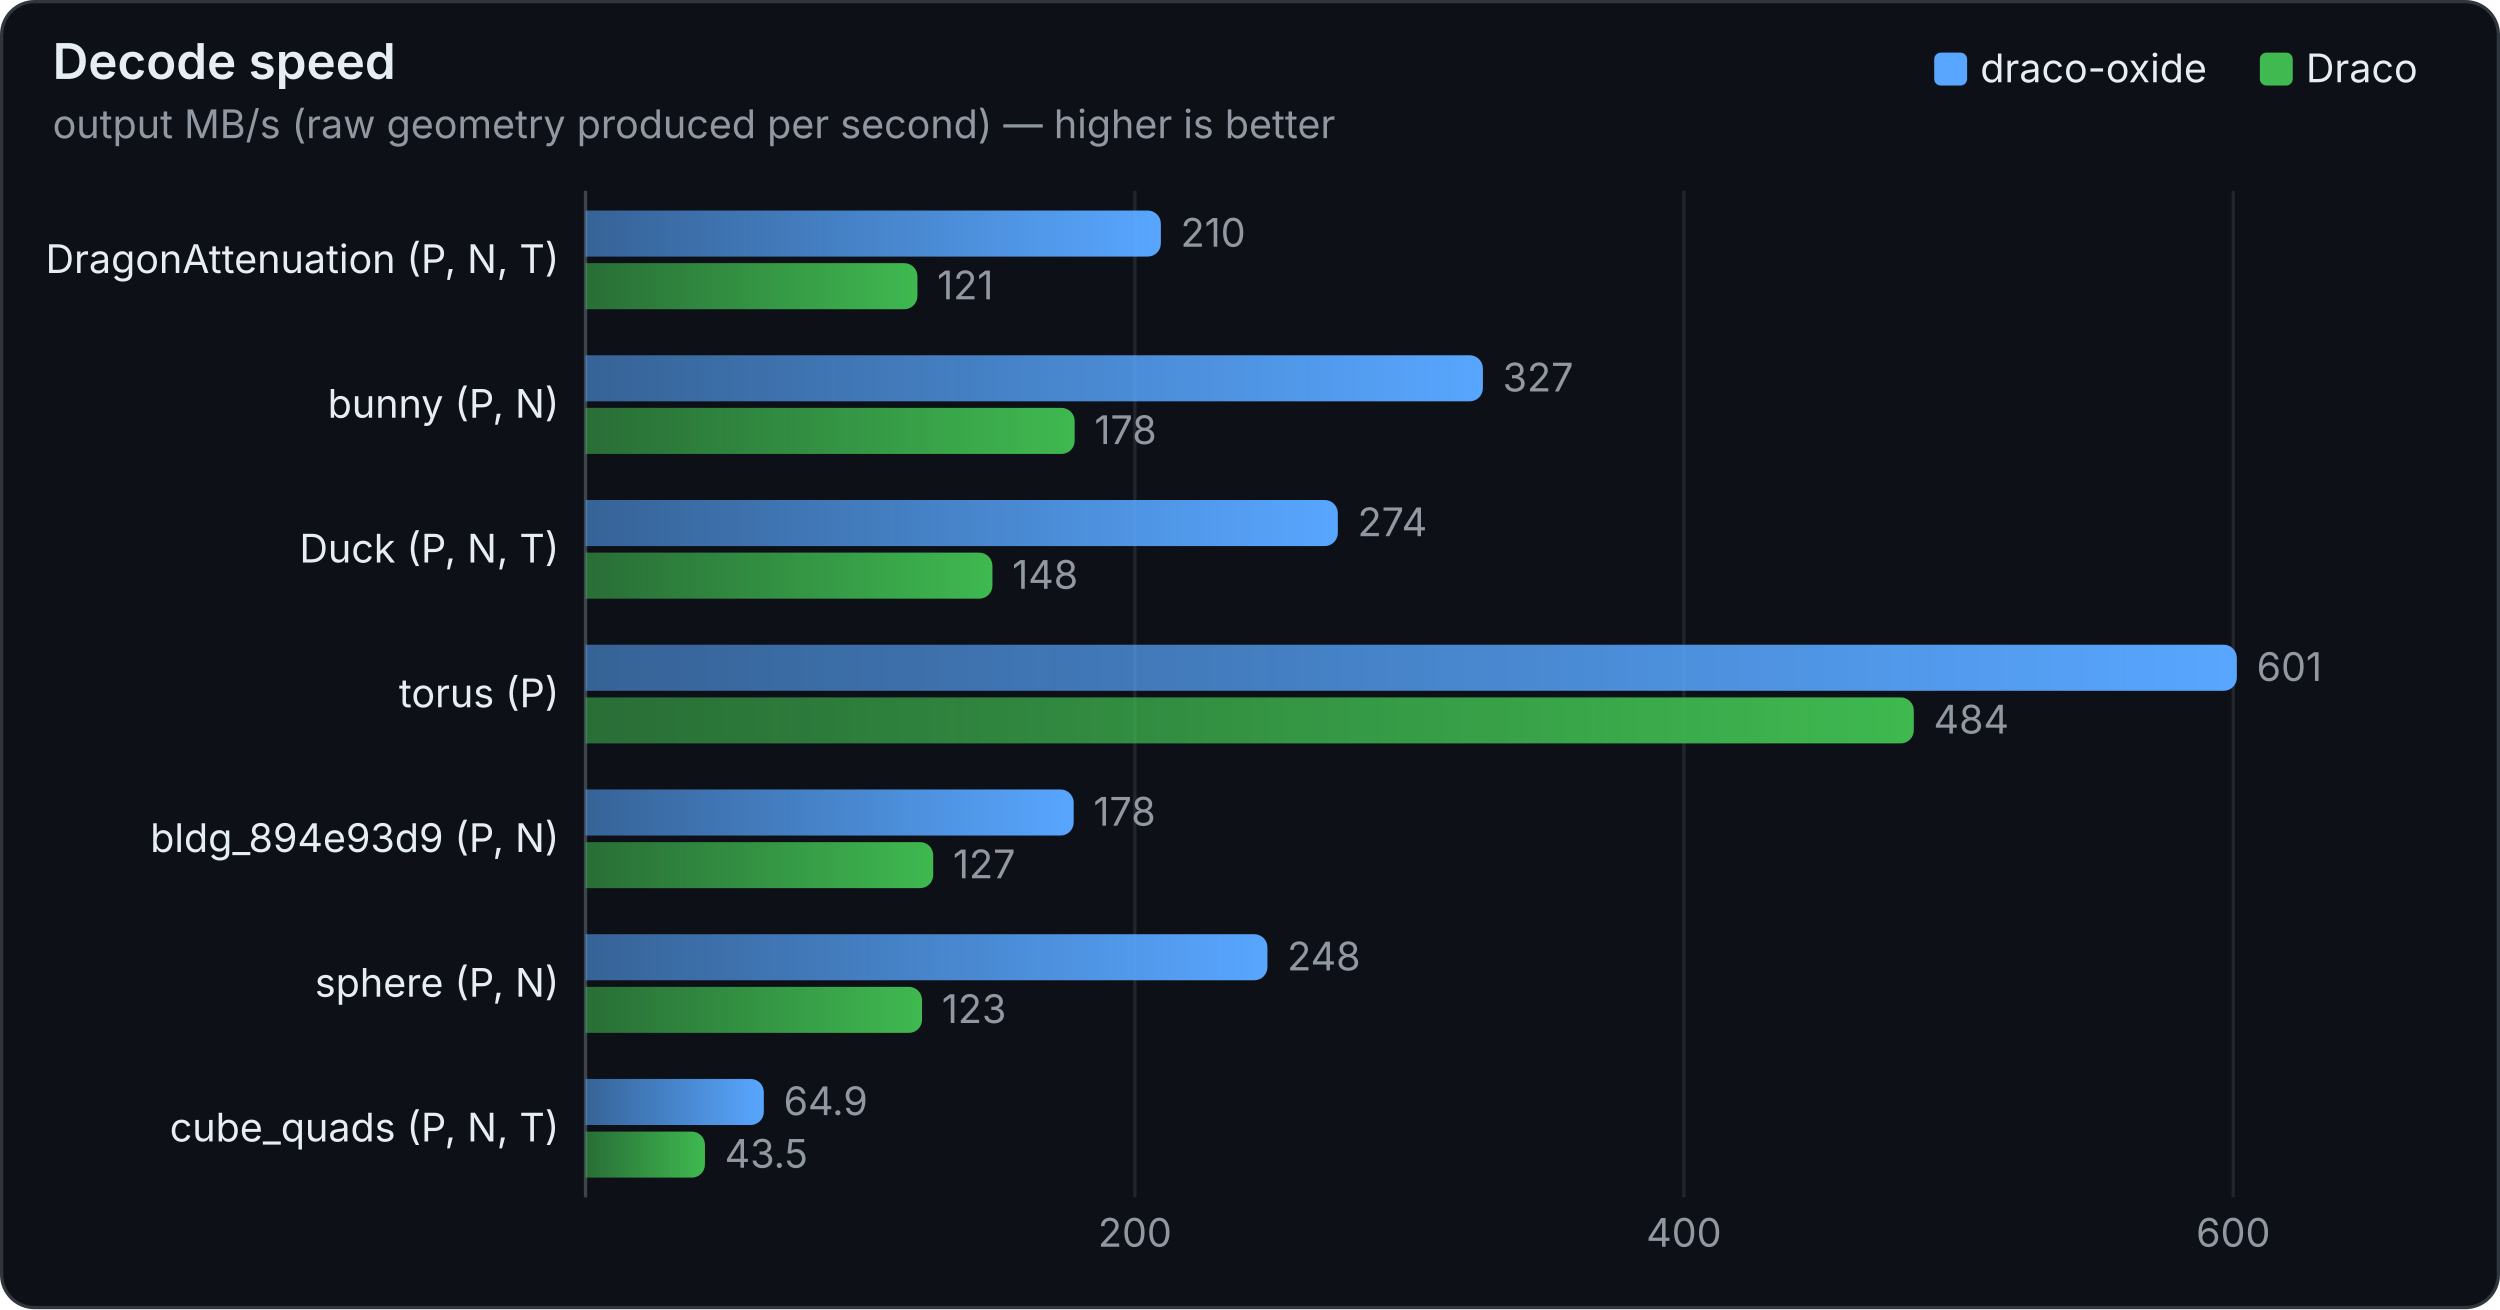
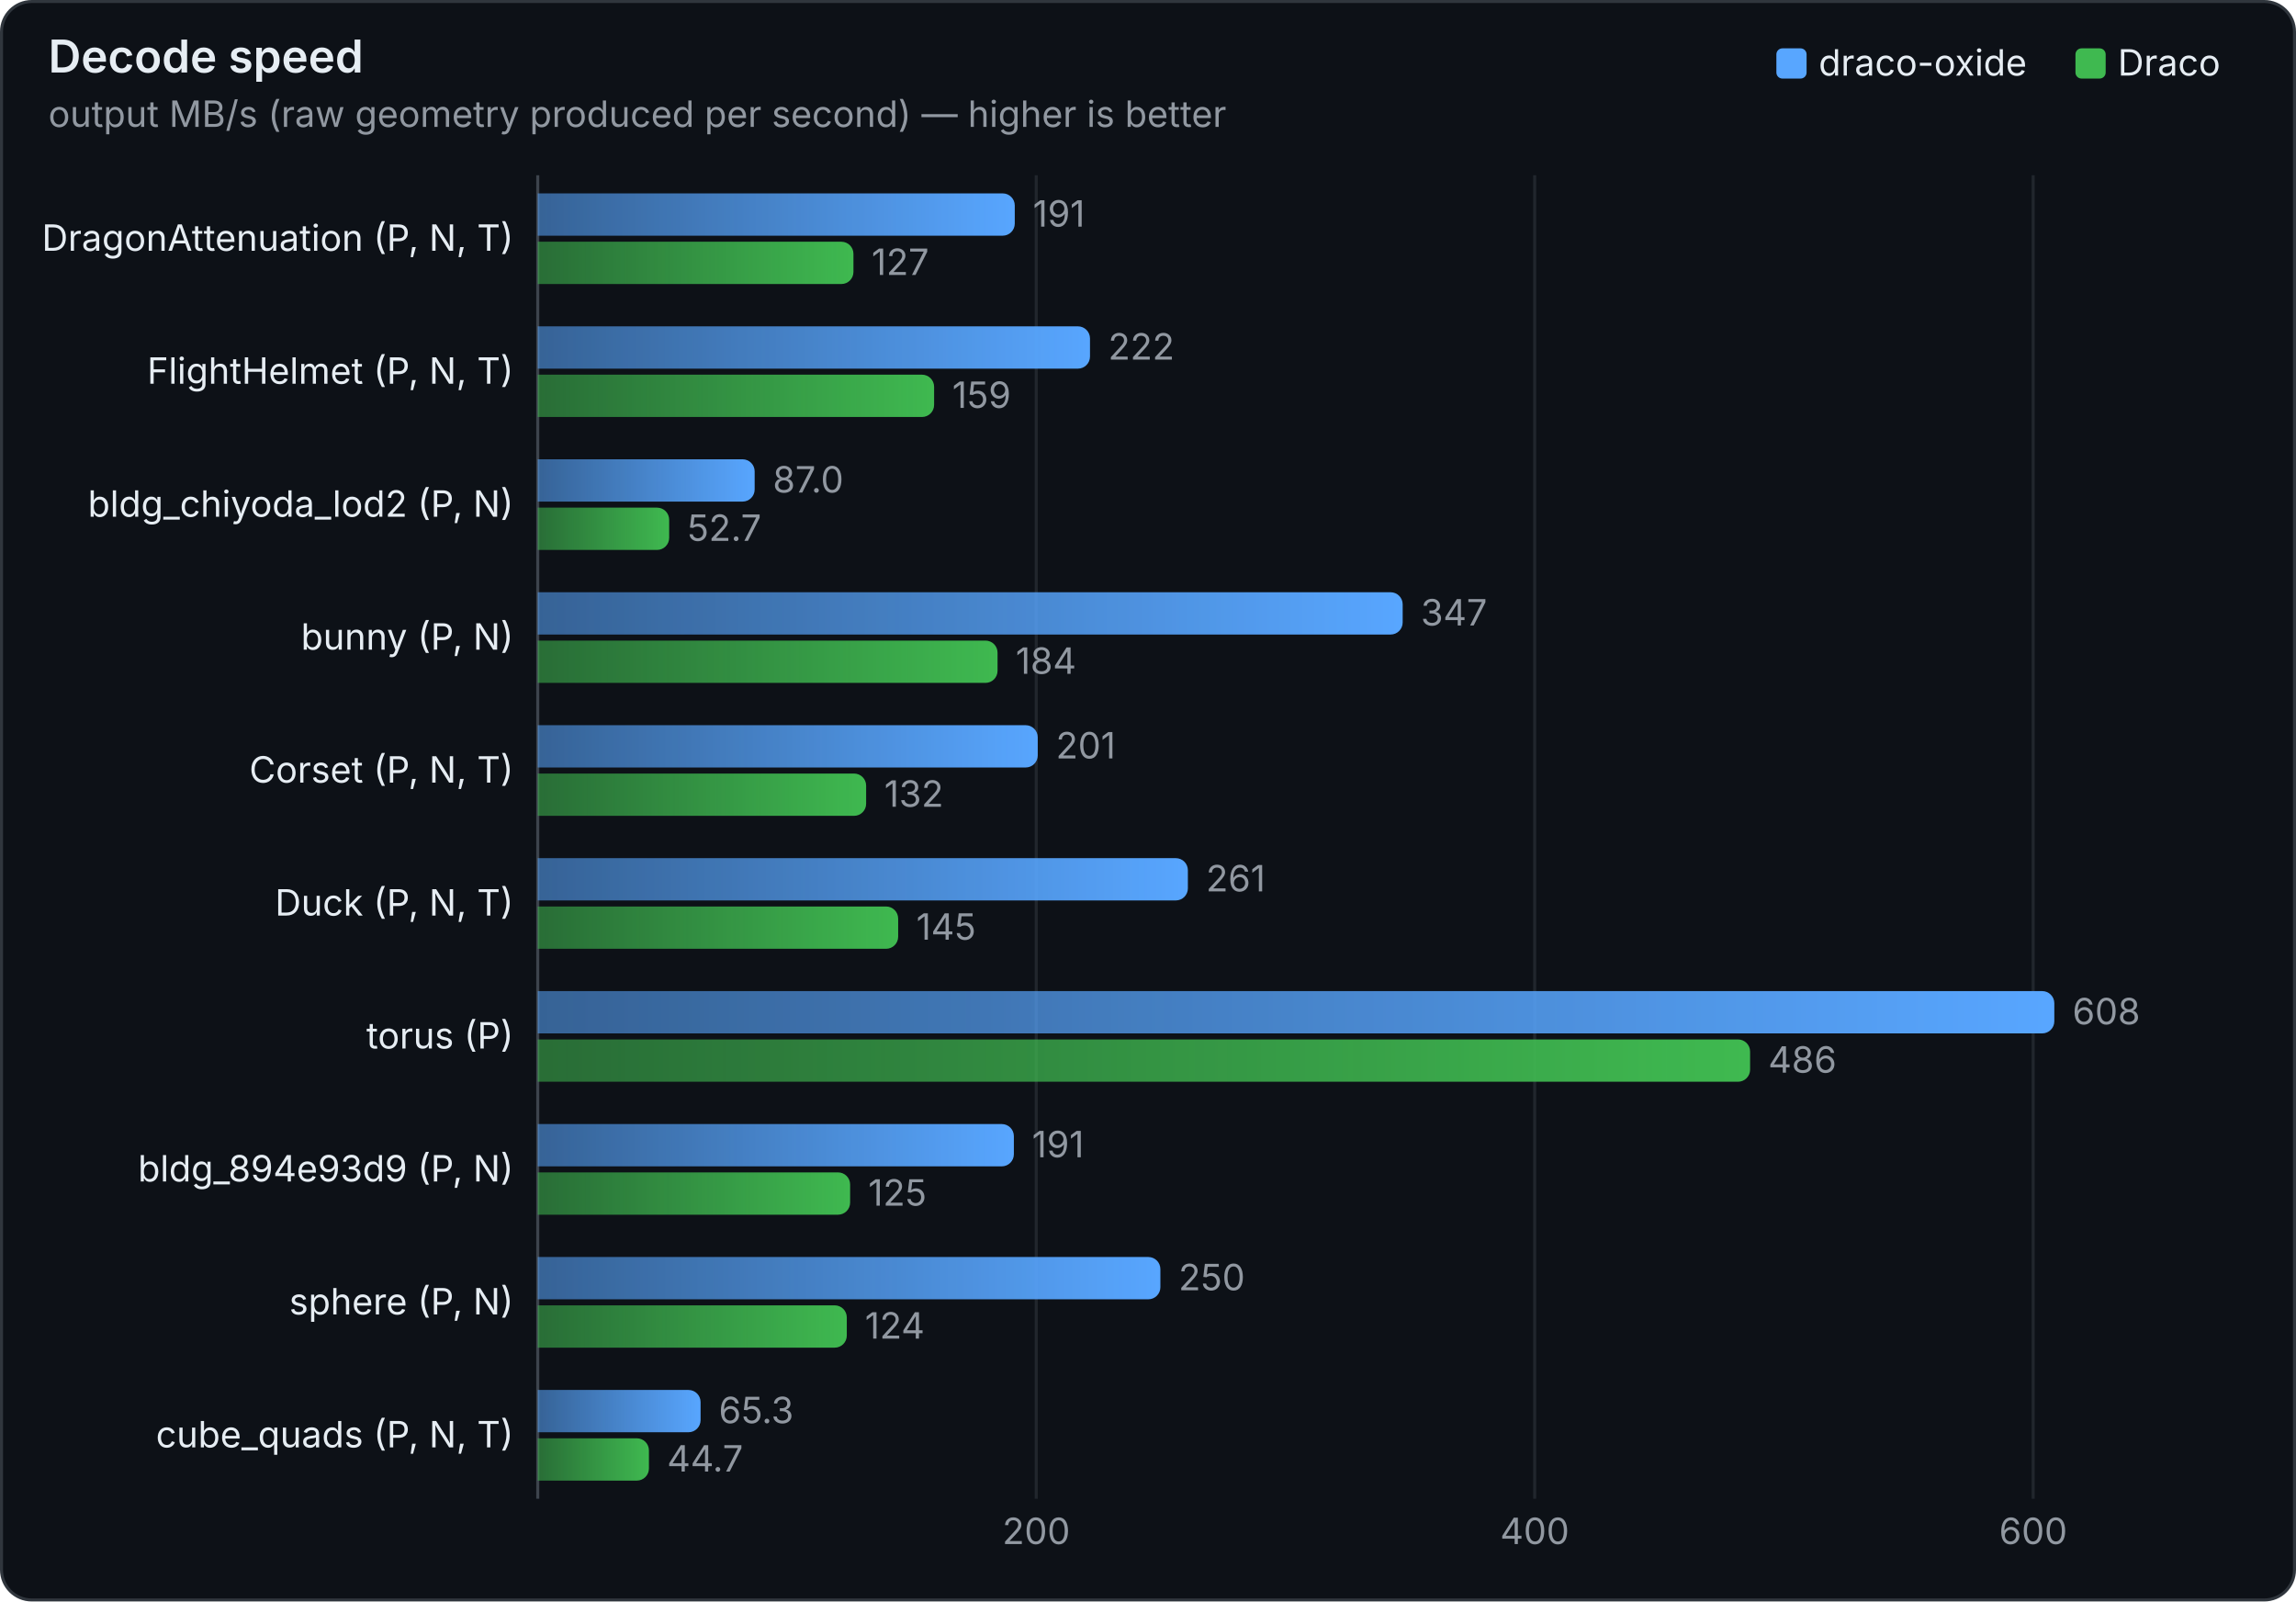
- <svg xmlns="http://www.w3.org/2000/svg" width="760" height="398" viewBox="0 0 760 398" font-family="system-ui, -apple-system, 'Segoe UI', sans-serif" font-size="12">
+ <svg xmlns="http://www.w3.org/2000/svg" width="760" height="530" viewBox="0 0 760 530" font-family="system-ui, -apple-system, 'Segoe UI', sans-serif" font-size="12">
  <defs>
    <linearGradient id="bar0" x1="0" y1="0" x2="1" y2="0">
      <stop offset="0" stop-color="#58a6ff" stop-opacity="0.55" />
      <stop offset="1" stop-color="#58a6ff" />
    </linearGradient>
    <linearGradient id="bar1" x1="0" y1="0" x2="1" y2="0">
      <stop offset="0" stop-color="#3fb950" stop-opacity="0.55" />
      <stop offset="1" stop-color="#3fb950" />
    </linearGradient>
  </defs>
-   <rect x="0.5" y="0.5" width="759" height="397" rx="10" fill="#0d1117" stroke="#30363d" />
+   <rect x="0.5" y="0.5" width="759" height="529" rx="10" fill="#0d1117" stroke="#30363d" />
  <text x="16" y="24" font-size="15" font-weight="600" fill="#e6edf3">Decode speed</text>
  <text x="16" y="42" fill="#9198a1">output MB/s (raw geometry produced per second) — higher is better</text>
  <rect x="588.0" y="16" width="10" height="10" rx="2" fill="#58a6ff" />
  <text x="602.0" y="25" fill="#e6edf3">draco-oxide</text>
  <rect x="687.0" y="16" width="10" height="10" rx="2" fill="#3fb950" />
  <text x="701.0" y="25" fill="#e6edf3">Draco</text>
-   <line x1="345.0" y1="58.0" x2="345.0" y2="364.0" stroke="#21262d" stroke-width="1" />
-   <text x="345.0" y="379.0" text-anchor="middle" fill="#9198a1">200</text>
-   <line x1="511.9" y1="58.0" x2="511.9" y2="364.0" stroke="#21262d" stroke-width="1" />
-   <text x="511.9" y="379.0" text-anchor="middle" fill="#9198a1">400</text>
-   <line x1="678.9" y1="58.0" x2="678.9" y2="364.0" stroke="#21262d" stroke-width="1" />
-   <text x="678.9" y="379.0" text-anchor="middle" fill="#9198a1">600</text>
-   <line x1="178" y1="58.0" x2="178" y2="364.0" stroke="#3d444d" stroke-width="1" />
+   <line x1="343.0" y1="58.0" x2="343.0" y2="496.0" stroke="#21262d" stroke-width="1" />
+   <text x="343.0" y="511.0" text-anchor="middle" fill="#9198a1">200</text>
+   <line x1="508.0" y1="58.0" x2="508.0" y2="496.0" stroke="#21262d" stroke-width="1" />
+   <text x="508.0" y="511.0" text-anchor="middle" fill="#9198a1">400</text>
+   <line x1="673.0" y1="58.0" x2="673.0" y2="496.0" stroke="#21262d" stroke-width="1" />
+   <text x="673.0" y="511.0" text-anchor="middle" fill="#9198a1">600</text>
+   <line x1="178" y1="58.0" x2="178" y2="496.0" stroke="#3d444d" stroke-width="1" />
  <text x="170.0" y="83.0" text-anchor="end" fill="#e6edf3">DragonAttenuation (P, N, T)</text>
-   <path d="M178.0 64.0 h170.9 a4.0 4.0 0 0 1 4.0 4.0 v6.0 a4.0 4.0 0 0 1 -4.0 4.0 h-170.9 Z" fill="url(#bar0)" />
-   <text x="358.9" y="75.0" fill="#9198a1">210</text>
-   <path d="M178.0 80.0 h96.9 a4.0 4.0 0 0 1 4.0 4.0 v6.0 a4.0 4.0 0 0 1 -4.0 4.0 h-96.9 Z" fill="url(#bar1)" />
-   <text x="284.9" y="91.0" fill="#9198a1">121</text>
-   <text x="170.0" y="127.0" text-anchor="end" fill="#e6edf3">bunny (P, N)</text>
-   <path d="M178.0 108.0 h268.8 a4.0 4.0 0 0 1 4.0 4.0 v6.0 a4.0 4.0 0 0 1 -4.0 4.0 h-268.8 Z" fill="url(#bar0)" />
-   <text x="456.8" y="119.0" fill="#9198a1">327</text>
-   <path d="M178.0 124.0 h144.7 a4.0 4.0 0 0 1 4.0 4.0 v6.0 a4.0 4.0 0 0 1 -4.0 4.0 h-144.7 Z" fill="url(#bar1)" />
-   <text x="332.7" y="135.0" fill="#9198a1">178</text>
-   <text x="170.0" y="171.0" text-anchor="end" fill="#e6edf3">Duck (P, N, T)</text>
-   <path d="M178.0 152.0 h224.7 a4.0 4.0 0 0 1 4.0 4.0 v6.0 a4.0 4.0 0 0 1 -4.0 4.0 h-224.7 Z" fill="url(#bar0)" />
-   <text x="412.7" y="163.0" fill="#9198a1">274</text>
-   <path d="M178.0 168.0 h119.7 a4.0 4.0 0 0 1 4.0 4.0 v6.0 a4.0 4.0 0 0 1 -4.0 4.0 h-119.7 Z" fill="url(#bar1)" />
-   <text x="307.7" y="179.0" fill="#9198a1">148</text>
-   <text x="170.0" y="215.0" text-anchor="end" fill="#e6edf3">torus (P)</text>
-   <path d="M178.0 196.0 h498.0 a4.0 4.0 0 0 1 4.0 4.0 v6.0 a4.0 4.0 0 0 1 -4.0 4.0 h-498.0 Z" fill="url(#bar0)" />
-   <text x="686.0" y="207.0" fill="#9198a1">601</text>
-   <path d="M178.0 212.0 h399.8 a4.0 4.0 0 0 1 4.0 4.0 v6.0 a4.0 4.0 0 0 1 -4.0 4.0 h-399.8 Z" fill="url(#bar1)" />
-   <text x="587.8" y="223.0" fill="#9198a1">484</text>
-   <text x="170.0" y="259.0" text-anchor="end" fill="#e6edf3">bldg_894e93d9 (P, N)</text>
-   <path d="M178.0 240.0 h144.4 a4.0 4.0 0 0 1 4.0 4.0 v6.0 a4.0 4.0 0 0 1 -4.0 4.0 h-144.4 Z" fill="url(#bar0)" />
-   <text x="332.4" y="251.0" fill="#9198a1">178</text>
-   <path d="M178.0 256.0 h101.7 a4.0 4.0 0 0 1 4.0 4.0 v6.0 a4.0 4.0 0 0 1 -4.0 4.0 h-101.7 Z" fill="url(#bar1)" />
-   <text x="289.7" y="267.0" fill="#9198a1">127</text>
-   <text x="170.0" y="303.0" text-anchor="end" fill="#e6edf3">sphere (P, N)</text>
-   <path d="M178.0 284.0 h203.3 a4.0 4.0 0 0 1 4.0 4.0 v6.0 a4.0 4.0 0 0 1 -4.0 4.0 h-203.3 Z" fill="url(#bar0)" />
-   <text x="391.3" y="295.0" fill="#9198a1">248</text>
-   <path d="M178.0 300.0 h98.3 a4.0 4.0 0 0 1 4.0 4.0 v6.0 a4.0 4.0 0 0 1 -4.0 4.0 h-98.3 Z" fill="url(#bar1)" />
-   <text x="286.3" y="311.0" fill="#9198a1">123</text>
-   <text x="170.0" y="347.0" text-anchor="end" fill="#e6edf3">cube_quads (P, N, T)</text>
-   <path d="M178.0 328.0 h50.2 a4.0 4.0 0 0 1 4.0 4.0 v6.0 a4.0 4.0 0 0 1 -4.0 4.0 h-50.2 Z" fill="url(#bar0)" />
-   <text x="238.2" y="339.0" fill="#9198a1">64.9</text>
-   <path d="M178.0 344.0 h32.3 a4.0 4.0 0 0 1 4.0 4.0 v6.0 a4.0 4.0 0 0 1 -4.0 4.0 h-32.3 Z" fill="url(#bar1)" />
-   <text x="220.3" y="355.0" fill="#9198a1">43.5</text>
+   <path d="M178.0 64.0 h153.9 a4.0 4.0 0 0 1 4.0 4.0 v6.0 a4.0 4.0 0 0 1 -4.0 4.0 h-153.9 Z" fill="url(#bar0)" />
+   <text x="341.9" y="75.0" fill="#9198a1">191</text>
+   <path d="M178.0 80.0 h100.5 a4.0 4.0 0 0 1 4.0 4.0 v6.0 a4.0 4.0 0 0 1 -4.0 4.0 h-100.5 Z" fill="url(#bar1)" />
+   <text x="288.5" y="91.0" fill="#9198a1">127</text>
+   <text x="170.0" y="127.0" text-anchor="end" fill="#e6edf3">FlightHelmet (P, N, T)</text>
+   <path d="M178.0 108.0 h178.8 a4.0 4.0 0 0 1 4.0 4.0 v6.0 a4.0 4.0 0 0 1 -4.0 4.0 h-178.8 Z" fill="url(#bar0)" />
+   <text x="366.8" y="119.0" fill="#9198a1">222</text>
+   <path d="M178.0 124.0 h127.2 a4.0 4.0 0 0 1 4.0 4.0 v6.0 a4.0 4.0 0 0 1 -4.0 4.0 h-127.2 Z" fill="url(#bar1)" />
+   <text x="315.2" y="135.0" fill="#9198a1">159</text>
+   <text x="170.0" y="171.0" text-anchor="end" fill="#e6edf3">bldg_chiyoda_lod2 (P, N)</text>
+   <path d="M178.0 152.0 h67.8 a4.0 4.0 0 0 1 4.0 4.0 v6.0 a4.0 4.0 0 0 1 -4.0 4.0 h-67.8 Z" fill="url(#bar0)" />
+   <text x="255.8" y="163.0" fill="#9198a1">87.0</text>
+   <path d="M178.0 168.0 h39.5 a4.0 4.0 0 0 1 4.0 4.0 v6.0 a4.0 4.0 0 0 1 -4.0 4.0 h-39.5 Z" fill="url(#bar1)" />
+   <text x="227.5" y="179.0" fill="#9198a1">52.7</text>
+   <text x="170.0" y="215.0" text-anchor="end" fill="#e6edf3">bunny (P, N)</text>
+   <path d="M178.0 196.0 h282.3 a4.0 4.0 0 0 1 4.0 4.0 v6.0 a4.0 4.0 0 0 1 -4.0 4.0 h-282.3 Z" fill="url(#bar0)" />
+   <text x="470.3" y="207.0" fill="#9198a1">347</text>
+   <path d="M178.0 212.0 h148.2 a4.0 4.0 0 0 1 4.0 4.0 v6.0 a4.0 4.0 0 0 1 -4.0 4.0 h-148.2 Z" fill="url(#bar1)" />
+   <text x="336.2" y="223.0" fill="#9198a1">184</text>
+   <text x="170.0" y="259.0" text-anchor="end" fill="#e6edf3">Corset (P, N, T)</text>
+   <path d="M178.0 240.0 h161.5 a4.0 4.0 0 0 1 4.0 4.0 v6.0 a4.0 4.0 0 0 1 -4.0 4.0 h-161.5 Z" fill="url(#bar0)" />
+   <text x="349.5" y="251.0" fill="#9198a1">201</text>
+   <path d="M178.0 256.0 h104.7 a4.0 4.0 0 0 1 4.0 4.0 v6.0 a4.0 4.0 0 0 1 -4.0 4.0 h-104.7 Z" fill="url(#bar1)" />
+   <text x="292.7" y="267.0" fill="#9198a1">132</text>
+   <text x="170.0" y="303.0" text-anchor="end" fill="#e6edf3">Duck (P, N, T)</text>
+   <path d="M178.0 284.0 h211.2 a4.0 4.0 0 0 1 4.0 4.0 v6.0 a4.0 4.0 0 0 1 -4.0 4.0 h-211.2 Z" fill="url(#bar0)" />
+   <text x="399.2" y="295.0" fill="#9198a1">261</text>
+   <path d="M178.0 300.0 h115.3 a4.0 4.0 0 0 1 4.0 4.0 v6.0 a4.0 4.0 0 0 1 -4.0 4.0 h-115.3 Z" fill="url(#bar1)" />
+   <text x="303.3" y="311.0" fill="#9198a1">145</text>
+   <text x="170.0" y="347.0" text-anchor="end" fill="#e6edf3">torus (P)</text>
+   <path d="M178.0 328.0 h498.0 a4.0 4.0 0 0 1 4.0 4.0 v6.0 a4.0 4.0 0 0 1 -4.0 4.0 h-498.0 Z" fill="url(#bar0)" />
+   <text x="686.0" y="339.0" fill="#9198a1">608</text>
+   <path d="M178.0 344.0 h397.3 a4.0 4.0 0 0 1 4.0 4.0 v6.0 a4.0 4.0 0 0 1 -4.0 4.0 h-397.3 Z" fill="url(#bar1)" />
+   <text x="585.3" y="355.0" fill="#9198a1">486</text>
+   <text x="170.0" y="391.0" text-anchor="end" fill="#e6edf3">bldg_894e93d9 (P, N)</text>
+   <path d="M178.0 372.0 h153.6 a4.0 4.0 0 0 1 4.0 4.0 v6.0 a4.0 4.0 0 0 1 -4.0 4.0 h-153.6 Z" fill="url(#bar0)" />
+   <text x="341.6" y="383.0" fill="#9198a1">191</text>
+   <path d="M178.0 388.0 h99.4 a4.0 4.0 0 0 1 4.0 4.0 v6.0 a4.0 4.0 0 0 1 -4.0 4.0 h-99.4 Z" fill="url(#bar1)" />
+   <text x="287.4" y="399.0" fill="#9198a1">125</text>
+   <text x="170.0" y="435.0" text-anchor="end" fill="#e6edf3">sphere (P, N)</text>
+   <path d="M178.0 416.0 h202.1 a4.0 4.0 0 0 1 4.0 4.0 v6.0 a4.0 4.0 0 0 1 -4.0 4.0 h-202.1 Z" fill="url(#bar0)" />
+   <text x="390.1" y="427.0" fill="#9198a1">250</text>
+   <path d="M178.0 432.0 h98.3 a4.0 4.0 0 0 1 4.0 4.0 v6.0 a4.0 4.0 0 0 1 -4.0 4.0 h-98.3 Z" fill="url(#bar1)" />
+   <text x="286.3" y="443.0" fill="#9198a1">124</text>
+   <text x="170.0" y="479.0" text-anchor="end" fill="#e6edf3">cube_quads (P, N, T)</text>
+   <path d="M178.0 460.0 h49.9 a4.0 4.0 0 0 1 4.0 4.0 v6.0 a4.0 4.0 0 0 1 -4.0 4.0 h-49.9 Z" fill="url(#bar0)" />
+   <text x="237.9" y="471.0" fill="#9198a1">65.3</text>
+   <path d="M178.0 476.0 h32.8 a4.0 4.0 0 0 1 4.0 4.0 v6.0 a4.0 4.0 0 0 1 -4.0 4.0 h-32.8 Z" fill="url(#bar1)" />
+   <text x="220.8" y="487.0" fill="#9198a1">44.7</text>
</svg>
